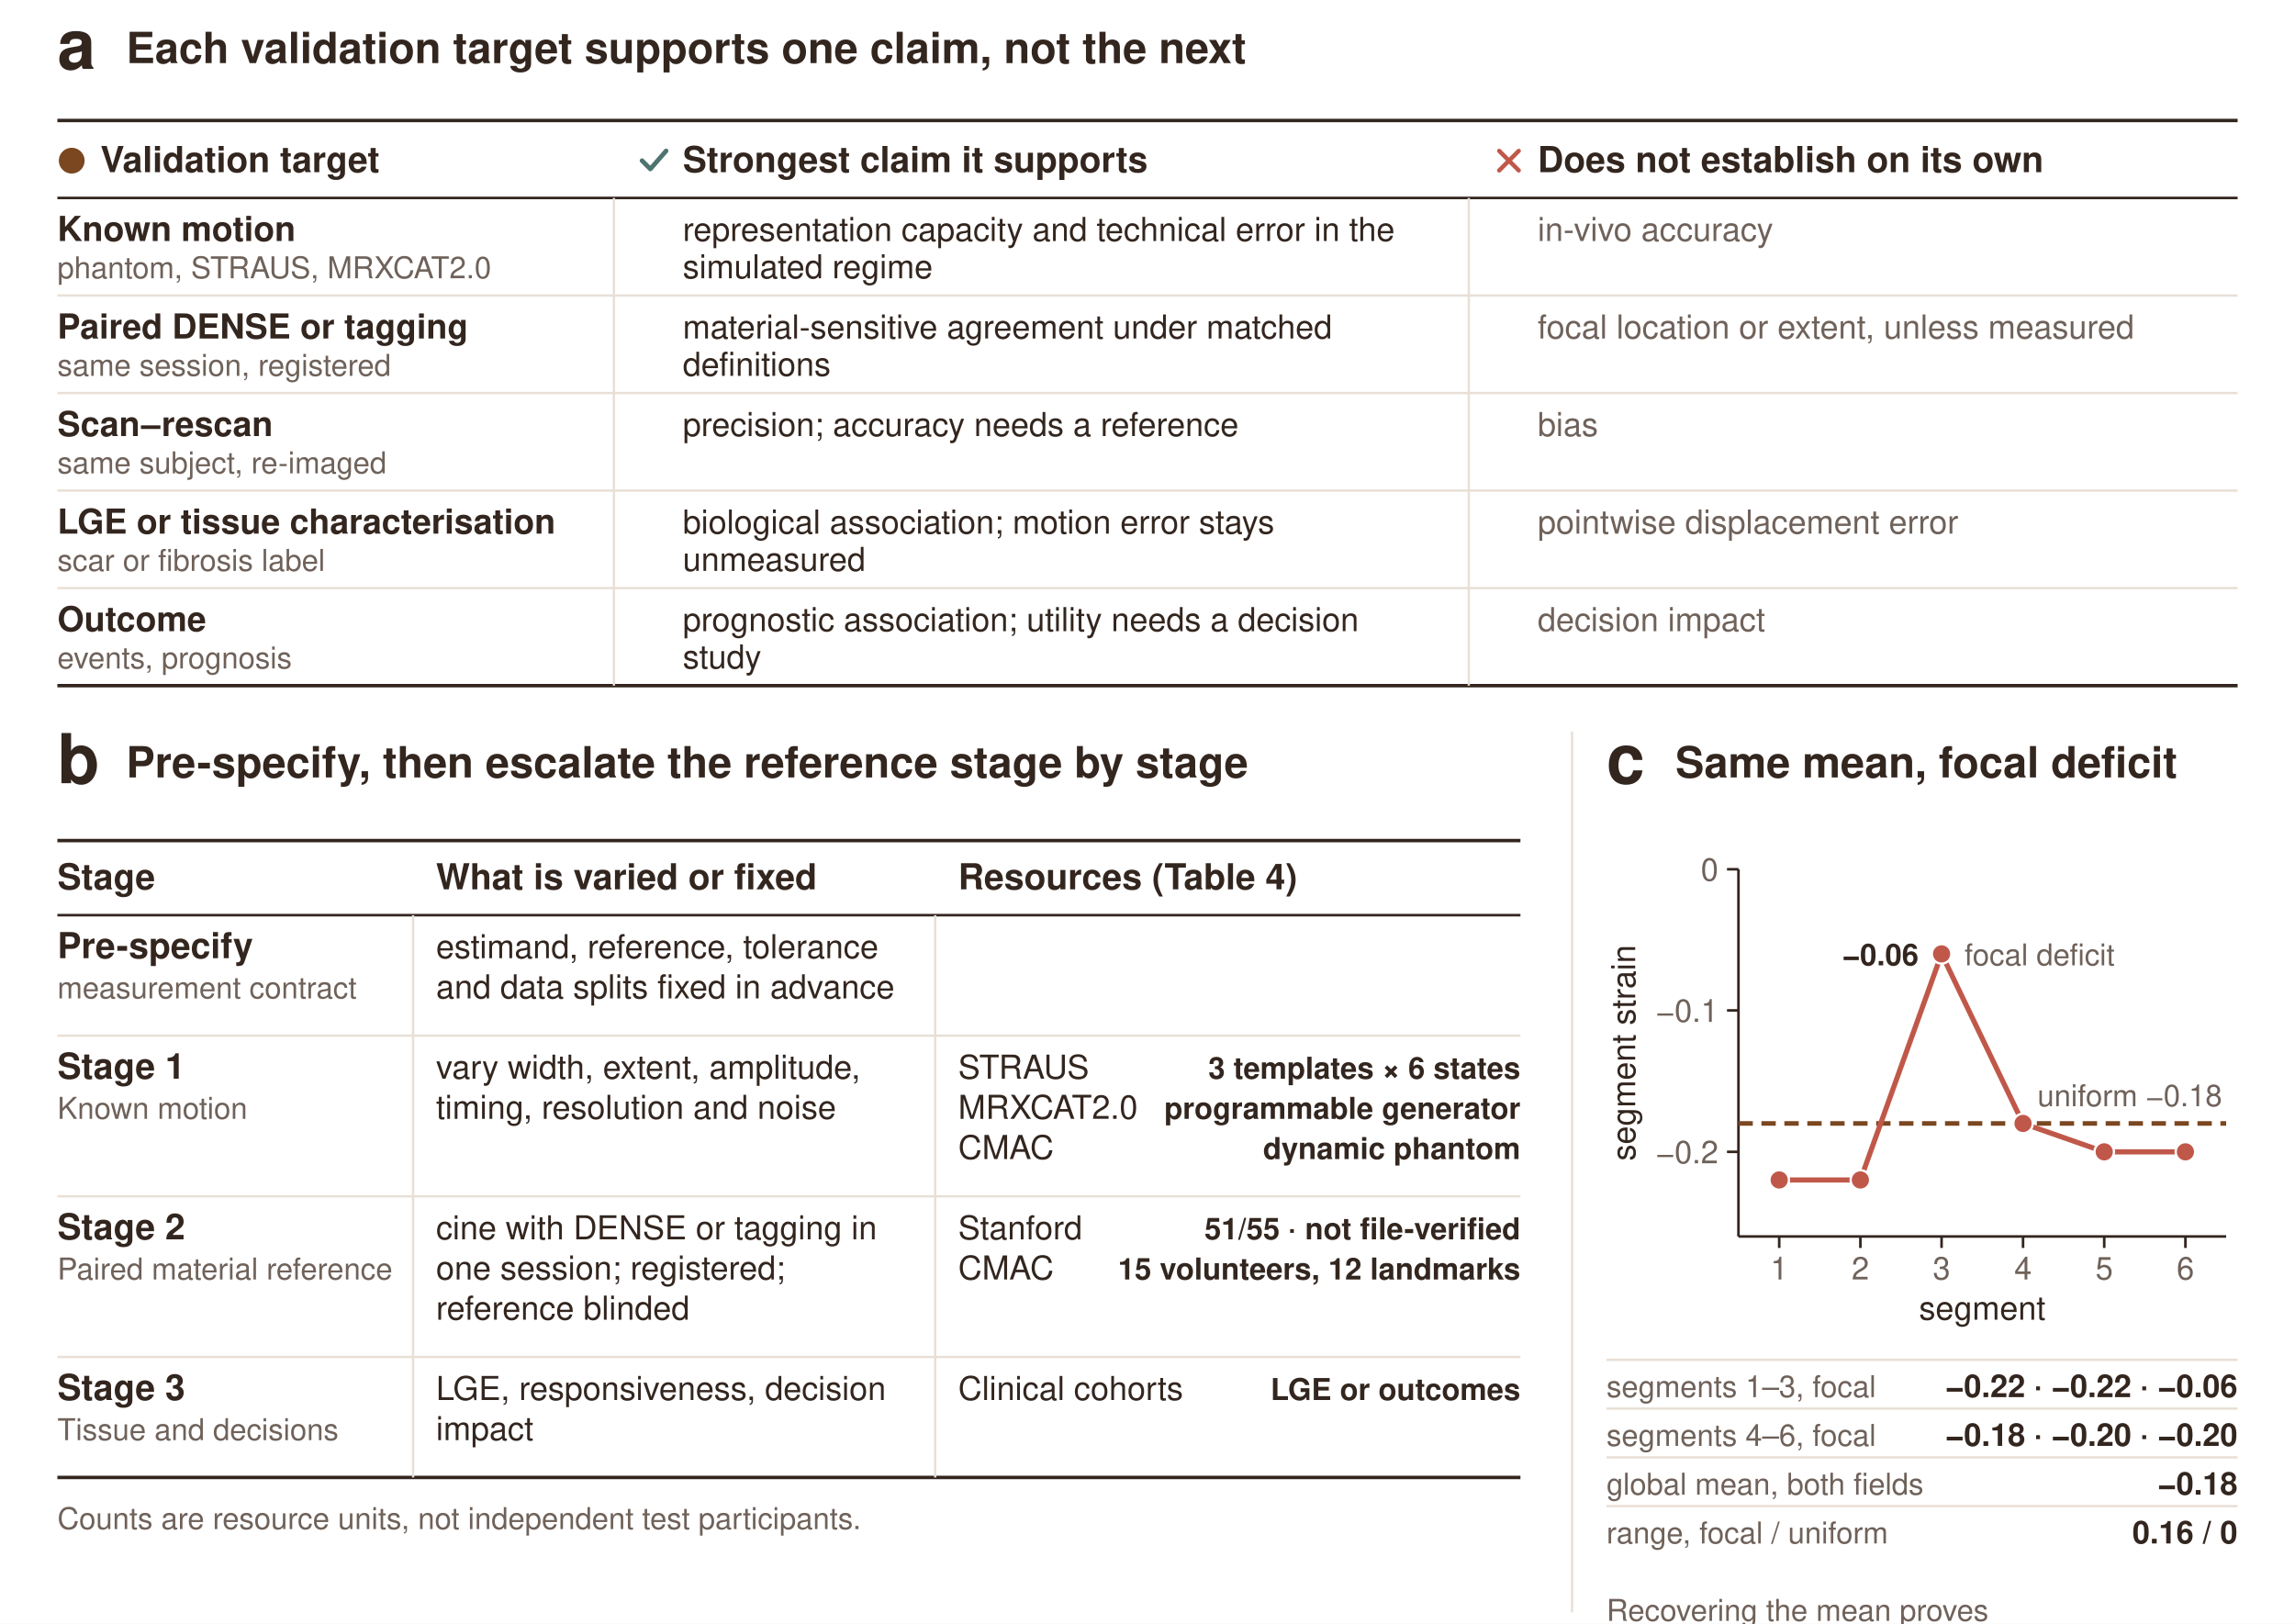
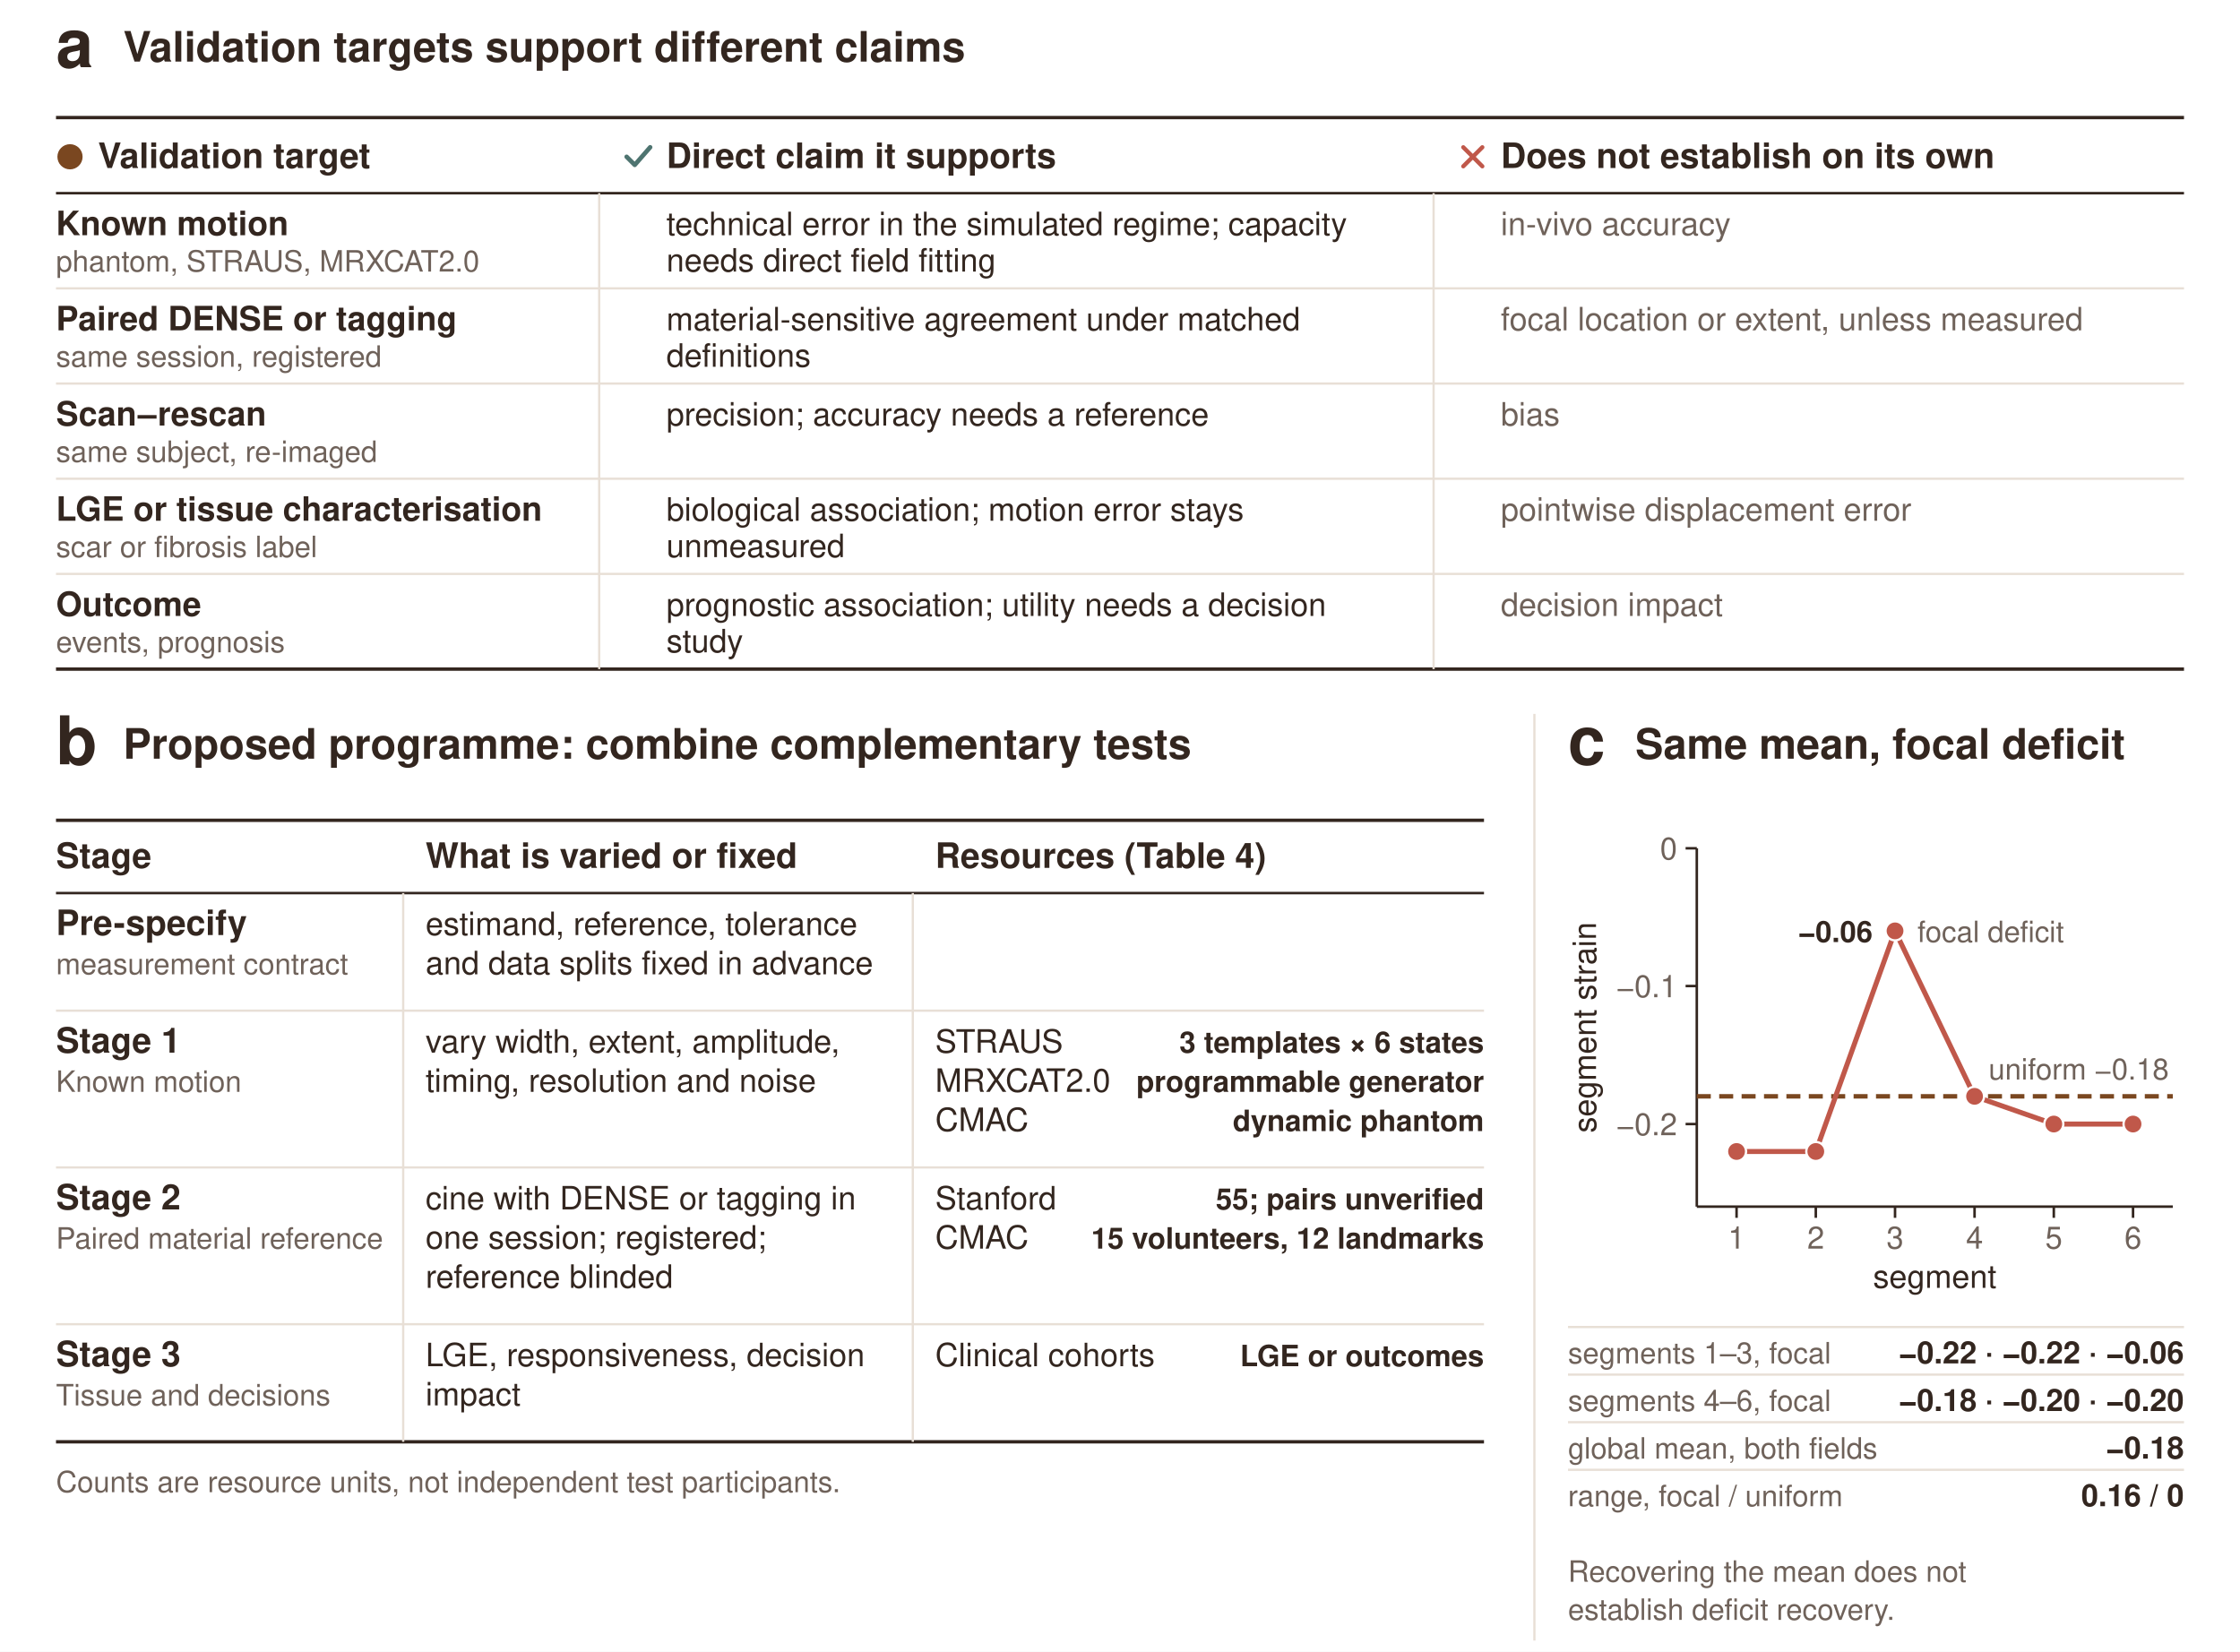
- <svg xmlns="http://www.w3.org/2000/svg" width="538.583pt" height="381.047pt" viewBox="0 0 800 566" font-family="Helvetica, Arial, 'Liberation Sans', sans-serif">
+ <svg xmlns="http://www.w3.org/2000/svg" width="538.583pt" height="397.205pt" viewBox="0 0 800 590" font-family="Helvetica, Arial, 'Liberation Sans', sans-serif">
  <defs>
    <linearGradient id="cellDirect" x1="0" y1="0" x2="1" y2="1">
      <stop offset="0" stop-color="#8D6449" />
      <stop offset="1" stop-color="#5B3E2E" />
    </linearGradient>
    <pattern id="hatchInf" width="6" height="6" patternUnits="userSpaceOnUse" patternTransform="rotate(45)">
      <rect width="6" height="6" fill="#F8E0DA" />
      <line x1="0" y1="0" x2="0" y2="6" stroke="#C0584A" stroke-width="2" />
    </pattern>
  </defs>
-   <rect x="0.0" y="0.0" width="800.0" height="566.0" rx="0" fill="#FFFFFF" stroke="none" stroke-width="1.0" />
+   <rect x="0.0" y="0.0" width="800.0" height="590.0" rx="0" fill="#FFFFFF" stroke="none" stroke-width="1.0" />
  <g transform="translate(0,0)">
    <text x="20.0" y="24.0" font-size="24" font-weight="700" fill="#33261F" text-anchor="start">a</text>
-     <text x="44.0" y="22.0" font-size="15" font-weight="700" fill="#33261F" text-anchor="start">Each validation target supports one claim, not the next</text>
+     <text x="44.0" y="22.0" font-size="15" font-weight="700" fill="#33261F" text-anchor="start">Validation targets support different claims</text>
    <line x1="20.0" y1="42.0" x2="780.0" y2="42.0" stroke="#33261F" stroke-width="1.2" />
    <circle cx="25.0" cy="56.0" r="4.5" fill="#7A4720" stroke="none" stroke-width="1.0" />
    <text x="35.0" y="60.0" font-size="12.5" font-weight="700" fill="#33261F" text-anchor="start">Validation target</text>
    <path d="M223.8 56.0 L226.7 58.9 L232.2 52.6" stroke="#4E7470" stroke-width="1.6" fill="none" stroke-linecap="round" stroke-linejoin="round" />
-     <text x="238.0" y="60.0" font-size="12.5" font-weight="700" fill="#33261F" text-anchor="start">Strongest claim it supports</text>
+     <text x="238.0" y="60.0" font-size="12.5" font-weight="700" fill="#33261F" text-anchor="start">Direct claim it supports</text>
    <path d="M522.6 52.6 L529.4 59.4 M529.4 52.6 L522.6 59.4" stroke="#C0584A" stroke-width="1.5" fill="none" stroke-linecap="round" />
    <text x="536.0" y="60.0" font-size="12.5" font-weight="700" fill="#33261F" text-anchor="start">Does not establish on its own</text>
    <line x1="20.0" y1="69.0" x2="780.0" y2="69.0" stroke="#33261F" stroke-width="0.9" />
    <text x="20.0" y="84.0" font-size="12.0" font-weight="700" fill="#33261F" text-anchor="start">Known motion</text>
    <text x="20.0" y="97.0" font-size="10.5" font-weight="400" fill="#6F625A" text-anchor="start">phantom, STRAUS, MRXCAT2.0</text>
-     <text x="238.0" y="84.0" font-size="11.5" font-weight="400" fill="#33261F" text-anchor="start">representation capacity and technical error in the</text>
-     <text x="238.0" y="97.0" font-size="11.5" font-weight="400" fill="#33261F" text-anchor="start">simulated regime</text>
+     <text x="238.0" y="84.0" font-size="11.5" font-weight="400" fill="#33261F" text-anchor="start">technical error in the simulated regime; capacity</text>
+     <text x="238.0" y="97.0" font-size="11.5" font-weight="400" fill="#33261F" text-anchor="start">needs direct field fitting</text>
    <text x="536.0" y="84.0" font-size="11.5" font-weight="400" fill="#6F625A" text-anchor="start">in-vivo accuracy</text>
    <line x1="20.0" y1="103.0" x2="780.0" y2="103.0" stroke="#E8DFD6" stroke-width="0.8" />
    <text x="20.0" y="118.0" font-size="12.0" font-weight="700" fill="#33261F" text-anchor="start">Paired DENSE or tagging</text>
    <text x="20.0" y="131.0" font-size="10.5" font-weight="400" fill="#6F625A" text-anchor="start">same session, registered</text>
    <text x="238.0" y="118.0" font-size="11.5" font-weight="400" fill="#33261F" text-anchor="start">material-sensitive agreement under matched</text>
    <text x="238.0" y="131.0" font-size="11.5" font-weight="400" fill="#33261F" text-anchor="start">definitions</text>
    <text x="536.0" y="118.0" font-size="11.5" font-weight="400" fill="#6F625A" text-anchor="start">focal location or extent, unless measured</text>
    <line x1="20.0" y1="137.0" x2="780.0" y2="137.0" stroke="#E8DFD6" stroke-width="0.8" />
    <text x="20.0" y="152.0" font-size="12.0" font-weight="700" fill="#33261F" text-anchor="start">Scan–rescan</text>
    <text x="20.0" y="165.0" font-size="10.5" font-weight="400" fill="#6F625A" text-anchor="start">same subject, re-imaged</text>
    <text x="238.0" y="152.0" font-size="11.5" font-weight="400" fill="#33261F" text-anchor="start">precision; accuracy needs a reference</text>
    <text x="536.0" y="152.0" font-size="11.5" font-weight="400" fill="#6F625A" text-anchor="start">bias</text>
    <line x1="20.0" y1="171.0" x2="780.0" y2="171.0" stroke="#E8DFD6" stroke-width="0.8" />
    <text x="20.0" y="186.0" font-size="12.0" font-weight="700" fill="#33261F" text-anchor="start">LGE or tissue characterisation</text>
    <text x="20.0" y="199.0" font-size="10.5" font-weight="400" fill="#6F625A" text-anchor="start">scar or fibrosis label</text>
    <text x="238.0" y="186.0" font-size="11.5" font-weight="400" fill="#33261F" text-anchor="start">biological association; motion error stays</text>
    <text x="238.0" y="199.0" font-size="11.5" font-weight="400" fill="#33261F" text-anchor="start">unmeasured</text>
    <text x="536.0" y="186.0" font-size="11.5" font-weight="400" fill="#6F625A" text-anchor="start">pointwise displacement error</text>
    <line x1="20.0" y1="205.0" x2="780.0" y2="205.0" stroke="#E8DFD6" stroke-width="0.8" />
    <text x="20.0" y="220.0" font-size="12.0" font-weight="700" fill="#33261F" text-anchor="start">Outcome</text>
    <text x="20.0" y="233.0" font-size="10.5" font-weight="400" fill="#6F625A" text-anchor="start">events, prognosis</text>
    <text x="238.0" y="220.0" font-size="11.5" font-weight="400" fill="#33261F" text-anchor="start">prognostic association; utility needs a decision</text>
    <text x="238.0" y="233.0" font-size="11.5" font-weight="400" fill="#33261F" text-anchor="start">study</text>
    <text x="536.0" y="220.0" font-size="11.5" font-weight="400" fill="#6F625A" text-anchor="start">decision impact</text>
    <line x1="20.0" y1="239.0" x2="780.0" y2="239.0" stroke="#33261F" stroke-width="1.2" />
    <line x1="214.0" y1="69.0" x2="214.0" y2="239.0" stroke="#E8DFD6" stroke-width="0.8" />
    <line x1="512.0" y1="69.0" x2="512.0" y2="239.0" stroke="#E8DFD6" stroke-width="0.8" />
    <text x="20.0" y="273.0" font-size="24" font-weight="700" fill="#33261F" text-anchor="start">b</text>
-     <text x="44.0" y="271.0" font-size="15" font-weight="700" fill="#33261F" text-anchor="start">Pre-specify, then escalate the reference stage by stage</text>
+     <text x="44.0" y="271.0" font-size="15" font-weight="700" fill="#33261F" text-anchor="start">Proposed programme: combine complementary tests</text>
    <line x1="20.0" y1="293.0" x2="530.0" y2="293.0" stroke="#33261F" stroke-width="1.2" />
    <text x="20.0" y="310.0" font-size="12.5" font-weight="700" fill="#33261F" text-anchor="start">Stage</text>
    <text x="152.0" y="310.0" font-size="12.5" font-weight="700" fill="#33261F" text-anchor="start">What is varied or fixed</text>
    <text x="334.0" y="310.0" font-size="12.5" font-weight="700" fill="#33261F" text-anchor="start">Resources (Table 4)</text>
    <line x1="20.0" y1="319.0" x2="530.0" y2="319.0" stroke="#33261F" stroke-width="0.9" />
    <text x="20.0" y="334.0" font-size="12.5" font-weight="700" fill="#33261F" text-anchor="start">Pre-specify</text>
    <text x="20.0" y="348.0" font-size="10.5" font-weight="400" fill="#6F625A" text-anchor="start">measurement contract</text>
    <text x="152.0" y="334.0" font-size="11.5" font-weight="400" fill="#33261F" text-anchor="start">estimand, reference, tolerance</text>
    <text x="152.0" y="348.0" font-size="11.5" font-weight="400" fill="#33261F" text-anchor="start">and data splits fixed in advance</text>
    <line x1="20.0" y1="361.0" x2="530.0" y2="361.0" stroke="#E8DFD6" stroke-width="0.8" />
    <text x="20.0" y="376.0" font-size="12.5" font-weight="700" fill="#33261F" text-anchor="start">Stage 1</text>
    <text x="20.0" y="390.0" font-size="10.5" font-weight="400" fill="#6F625A" text-anchor="start">Known motion</text>
    <text x="152.0" y="376.0" font-size="11.5" font-weight="400" fill="#33261F" text-anchor="start">vary width, extent, amplitude,</text>
    <text x="152.0" y="390.0" font-size="11.5" font-weight="400" fill="#33261F" text-anchor="start">timing, resolution and noise</text>
    <text x="334.0" y="376.0" font-size="11.5" font-weight="400" fill="#33261F" text-anchor="start">STRAUS</text>
    <text x="530.0" y="376.0" font-size="10.5" font-weight="700" fill="#33261F" text-anchor="end">3 templates × 6 states</text>
    <text x="334.0" y="390.0" font-size="11.5" font-weight="400" fill="#33261F" text-anchor="start">MRXCAT2.0</text>
    <text x="530.0" y="390.0" font-size="10.5" font-weight="700" fill="#33261F" text-anchor="end">programmable generator</text>
    <text x="334.0" y="404.0" font-size="11.5" font-weight="400" fill="#33261F" text-anchor="start">CMAC</text>
    <text x="530.0" y="404.0" font-size="10.5" font-weight="700" fill="#33261F" text-anchor="end">dynamic phantom</text>
    <line x1="20.0" y1="417.0" x2="530.0" y2="417.0" stroke="#E8DFD6" stroke-width="0.8" />
    <text x="20.0" y="432.0" font-size="12.5" font-weight="700" fill="#33261F" text-anchor="start">Stage 2</text>
    <text x="20.0" y="446.0" font-size="10.5" font-weight="400" fill="#6F625A" text-anchor="start">Paired material reference</text>
    <text x="152.0" y="432.0" font-size="11.5" font-weight="400" fill="#33261F" text-anchor="start">cine with DENSE or tagging in</text>
    <text x="152.0" y="446.0" font-size="11.5" font-weight="400" fill="#33261F" text-anchor="start">one session; registered;</text>
    <text x="152.0" y="460.0" font-size="11.5" font-weight="400" fill="#33261F" text-anchor="start">reference blinded</text>
    <text x="334.0" y="432.0" font-size="11.5" font-weight="400" fill="#33261F" text-anchor="start">Stanford</text>
-     <text x="530.0" y="432.0" font-size="10.5" font-weight="700" fill="#33261F" text-anchor="end">51/55 · not file-verified</text>
+     <text x="530.0" y="432.0" font-size="10.5" font-weight="700" fill="#33261F" text-anchor="end">55; pairs unverified</text>
    <text x="334.0" y="446.0" font-size="11.5" font-weight="400" fill="#33261F" text-anchor="start">CMAC</text>
    <text x="530.0" y="446.0" font-size="10.5" font-weight="700" fill="#33261F" text-anchor="end">15 volunteers, 12 landmarks</text>
    <line x1="20.0" y1="473.0" x2="530.0" y2="473.0" stroke="#E8DFD6" stroke-width="0.8" />
    <text x="20.0" y="488.0" font-size="12.5" font-weight="700" fill="#33261F" text-anchor="start">Stage 3</text>
    <text x="20.0" y="502.0" font-size="10.5" font-weight="400" fill="#6F625A" text-anchor="start">Tissue and decisions</text>
    <text x="152.0" y="488.0" font-size="11.5" font-weight="400" fill="#33261F" text-anchor="start">LGE, responsiveness, decision</text>
    <text x="152.0" y="502.0" font-size="11.5" font-weight="400" fill="#33261F" text-anchor="start">impact</text>
    <text x="334.0" y="488.0" font-size="11.5" font-weight="400" fill="#33261F" text-anchor="start">Clinical cohorts</text>
    <text x="530.0" y="488.0" font-size="10.5" font-weight="700" fill="#33261F" text-anchor="end">LGE or outcomes</text>
    <line x1="20.0" y1="515.0" x2="530.0" y2="515.0" stroke="#33261F" stroke-width="1.2" />
    <line x1="144.0" y1="319.0" x2="144.0" y2="515.0" stroke="#E8DFD6" stroke-width="0.8" />
    <line x1="326.0" y1="319.0" x2="326.0" y2="515.0" stroke="#E8DFD6" stroke-width="0.8" />
    <text x="20.0" y="533.0" font-size="10.5" font-weight="400" fill="#6F625A" text-anchor="start">Counts are resource units, not independent test participants.</text>
-     <line x1="548.0" y1="255.0" x2="548.0" y2="562.0" stroke="#E8DFD6" stroke-width="0.8" />
+     <line x1="548.0" y1="255.0" x2="548.0" y2="586.0" stroke="#E8DFD6" stroke-width="0.8" />
    <text x="560.0" y="273.0" font-size="24" font-weight="700" fill="#33261F" text-anchor="start">c</text>
    <text x="584.0" y="271.0" font-size="15" font-weight="700" fill="#33261F" text-anchor="start">Same mean, focal deficit</text>
    <line x1="606.0" y1="431.0" x2="776.0" y2="431.0" stroke="#33261F" stroke-width="0.9" />
    <line x1="620.2" y1="431.0" x2="620.2" y2="435.0" stroke="#33261F" stroke-width="0.9" />
    <text x="620.2" y="446.0" font-size="11" font-weight="400" fill="#6F625A" text-anchor="middle">1</text>
    <line x1="648.5" y1="431.0" x2="648.5" y2="435.0" stroke="#33261F" stroke-width="0.9" />
    <text x="648.5" y="446.0" font-size="11" font-weight="400" fill="#6F625A" text-anchor="middle">2</text>
    <line x1="676.8" y1="431.0" x2="676.8" y2="435.0" stroke="#33261F" stroke-width="0.9" />
    <text x="676.8" y="446.0" font-size="11" font-weight="400" fill="#6F625A" text-anchor="middle">3</text>
    <line x1="705.2" y1="431.0" x2="705.2" y2="435.0" stroke="#33261F" stroke-width="0.9" />
    <text x="705.2" y="446.0" font-size="11" font-weight="400" fill="#6F625A" text-anchor="middle">4</text>
    <line x1="733.5" y1="431.0" x2="733.5" y2="435.0" stroke="#33261F" stroke-width="0.9" />
    <text x="733.5" y="446.0" font-size="11" font-weight="400" fill="#6F625A" text-anchor="middle">5</text>
    <line x1="761.8" y1="431.0" x2="761.8" y2="435.0" stroke="#33261F" stroke-width="0.9" />
    <text x="761.8" y="446.0" font-size="11" font-weight="400" fill="#6F625A" text-anchor="middle">6</text>
    <text x="691.0" y="460.0" font-size="11.5" font-weight="400" fill="#33261F" text-anchor="middle">segment</text>
    <line x1="606.0" y1="303.0" x2="606.0" y2="431.0" stroke="#33261F" stroke-width="0.9" />
    <line x1="602.0" y1="401.5" x2="606.0" y2="401.5" stroke="#33261F" stroke-width="0.9" />
    <text x="599.0" y="405.5" font-size="11" font-weight="400" fill="#6F625A" text-anchor="end">−0.2</text>
    <line x1="602.0" y1="352.2" x2="606.0" y2="352.2" stroke="#33261F" stroke-width="0.9" />
    <text x="599.0" y="356.2" font-size="11" font-weight="400" fill="#6F625A" text-anchor="end">−0.1</text>
    <line x1="602.0" y1="303.0" x2="606.0" y2="303.0" stroke="#33261F" stroke-width="0.9" />
    <text x="599.0" y="307.0" font-size="11" font-weight="400" fill="#6F625A" text-anchor="end">0</text>
    <text transform="translate(570.0,367.0) rotate(-90)" font-size="11.5" font-weight="400" fill="#33261F" text-anchor="middle">segment strain</text>
    <line x1="606.0" y1="391.6" x2="776.0" y2="391.6" stroke="#7A4720" stroke-width="1.6" stroke-dasharray="5 3" />
    <path d="M620.2 411.3 L648.5 411.3 L676.8 332.5 L705.2 391.6 L733.5 401.5 L761.8 401.5" stroke="#C0584A" stroke-width="1.8" fill="none" />
    <circle cx="620.2" cy="411.3" r="3.4" fill="#C0584A" stroke="#FFFFFF" stroke-width="0.8" />
    <circle cx="648.5" cy="411.3" r="3.4" fill="#C0584A" stroke="#FFFFFF" stroke-width="0.8" />
    <circle cx="676.8" cy="332.5" r="3.4" fill="#C0584A" stroke="#FFFFFF" stroke-width="0.8" />
    <circle cx="705.2" cy="391.6" r="3.4" fill="#C0584A" stroke="#FFFFFF" stroke-width="0.8" />
    <circle cx="733.5" cy="401.5" r="3.4" fill="#C0584A" stroke="#FFFFFF" stroke-width="0.8" />
    <circle cx="761.8" cy="401.5" r="3.4" fill="#C0584A" stroke="#FFFFFF" stroke-width="0.8" />
    <text x="774.6" y="385.6" font-size="10.5" font-weight="400" fill="#6F625A" text-anchor="end">uniform −0.18</text>
    <text x="668.8" y="336.5" font-size="10.5" font-weight="700" fill="#33261F" text-anchor="end">−0.06</text>
    <text x="684.8" y="336.5" font-size="10.5" font-weight="400" fill="#6F625A" text-anchor="start">focal deficit</text>
    <line x1="560.0" y1="474.0" x2="780.0" y2="474.0" stroke="#E8DFD6" stroke-width="0.8" />
    <text x="560.0" y="487.0" font-size="10.5" font-weight="400" fill="#6F625A" text-anchor="start">segments 1–3, focal</text>
    <text x="780.0" y="487.0" font-size="11" font-weight="700" fill="#33261F" text-anchor="end">−0.22 · −0.22 · −0.06</text>
    <line x1="560.0" y1="491.0" x2="780.0" y2="491.0" stroke="#E8DFD6" stroke-width="0.8" />
    <text x="560.0" y="504.0" font-size="10.5" font-weight="400" fill="#6F625A" text-anchor="start">segments 4–6, focal</text>
    <text x="780.0" y="504.0" font-size="11" font-weight="700" fill="#33261F" text-anchor="end">−0.18 · −0.20 · −0.20</text>
    <line x1="560.0" y1="508.0" x2="780.0" y2="508.0" stroke="#E8DFD6" stroke-width="0.8" />
    <text x="560.0" y="521.0" font-size="10.5" font-weight="400" fill="#6F625A" text-anchor="start">global mean, both fields</text>
    <text x="780.0" y="521.0" font-size="11" font-weight="700" fill="#33261F" text-anchor="end">−0.18</text>
    <line x1="560.0" y1="525.0" x2="780.0" y2="525.0" stroke="#E8DFD6" stroke-width="0.8" />
    <text x="560.0" y="538.0" font-size="10.5" font-weight="400" fill="#6F625A" text-anchor="start">range, focal / uniform</text>
    <text x="780.0" y="538.0" font-size="11" font-weight="700" fill="#33261F" text-anchor="end">0.16 / 0</text>
-     <text x="560.0" y="565.0" font-size="10.5" font-weight="400" fill="#6F625A" text-anchor="start">Recovering the mean proves</text>
-     <text x="560.0" y="578.6" font-size="10.5" font-weight="400" fill="#6F625A" text-anchor="start">nothing about the deficit.</text>
+     <text x="560.0" y="565.0" font-size="10.5" font-weight="400" fill="#6F625A" text-anchor="start">Recovering the mean does not</text>
+     <text x="560.0" y="578.6" font-size="10.5" font-weight="400" fill="#6F625A" text-anchor="start">establish deficit recovery.</text>
  </g>
</svg>
